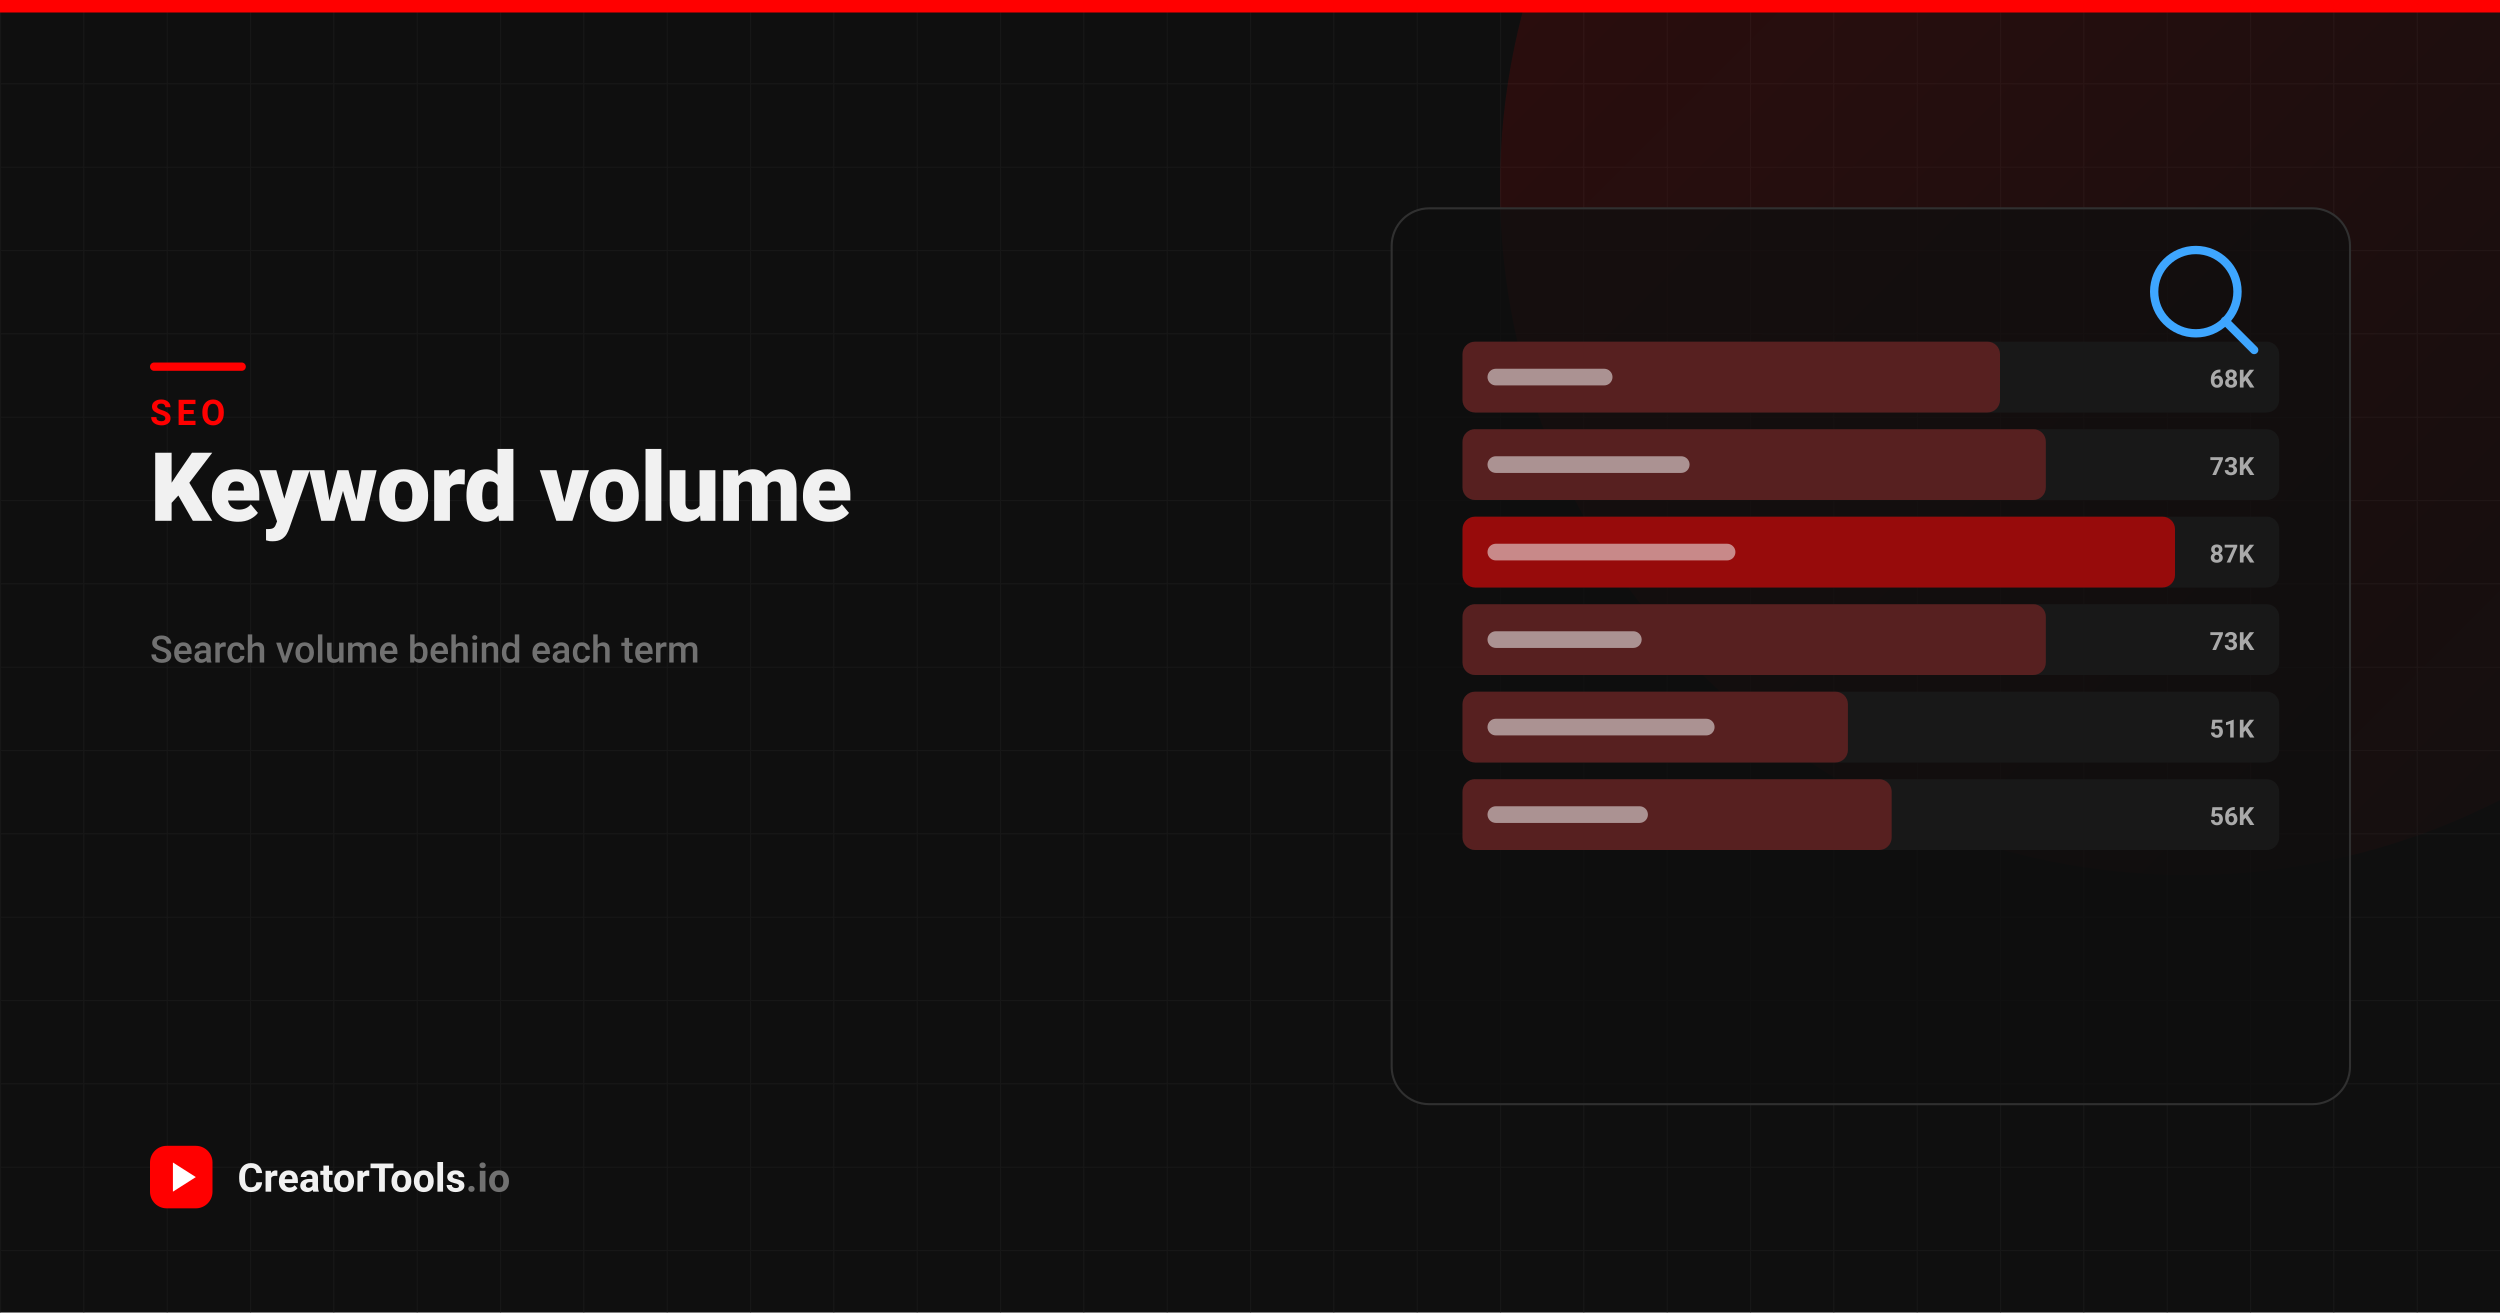
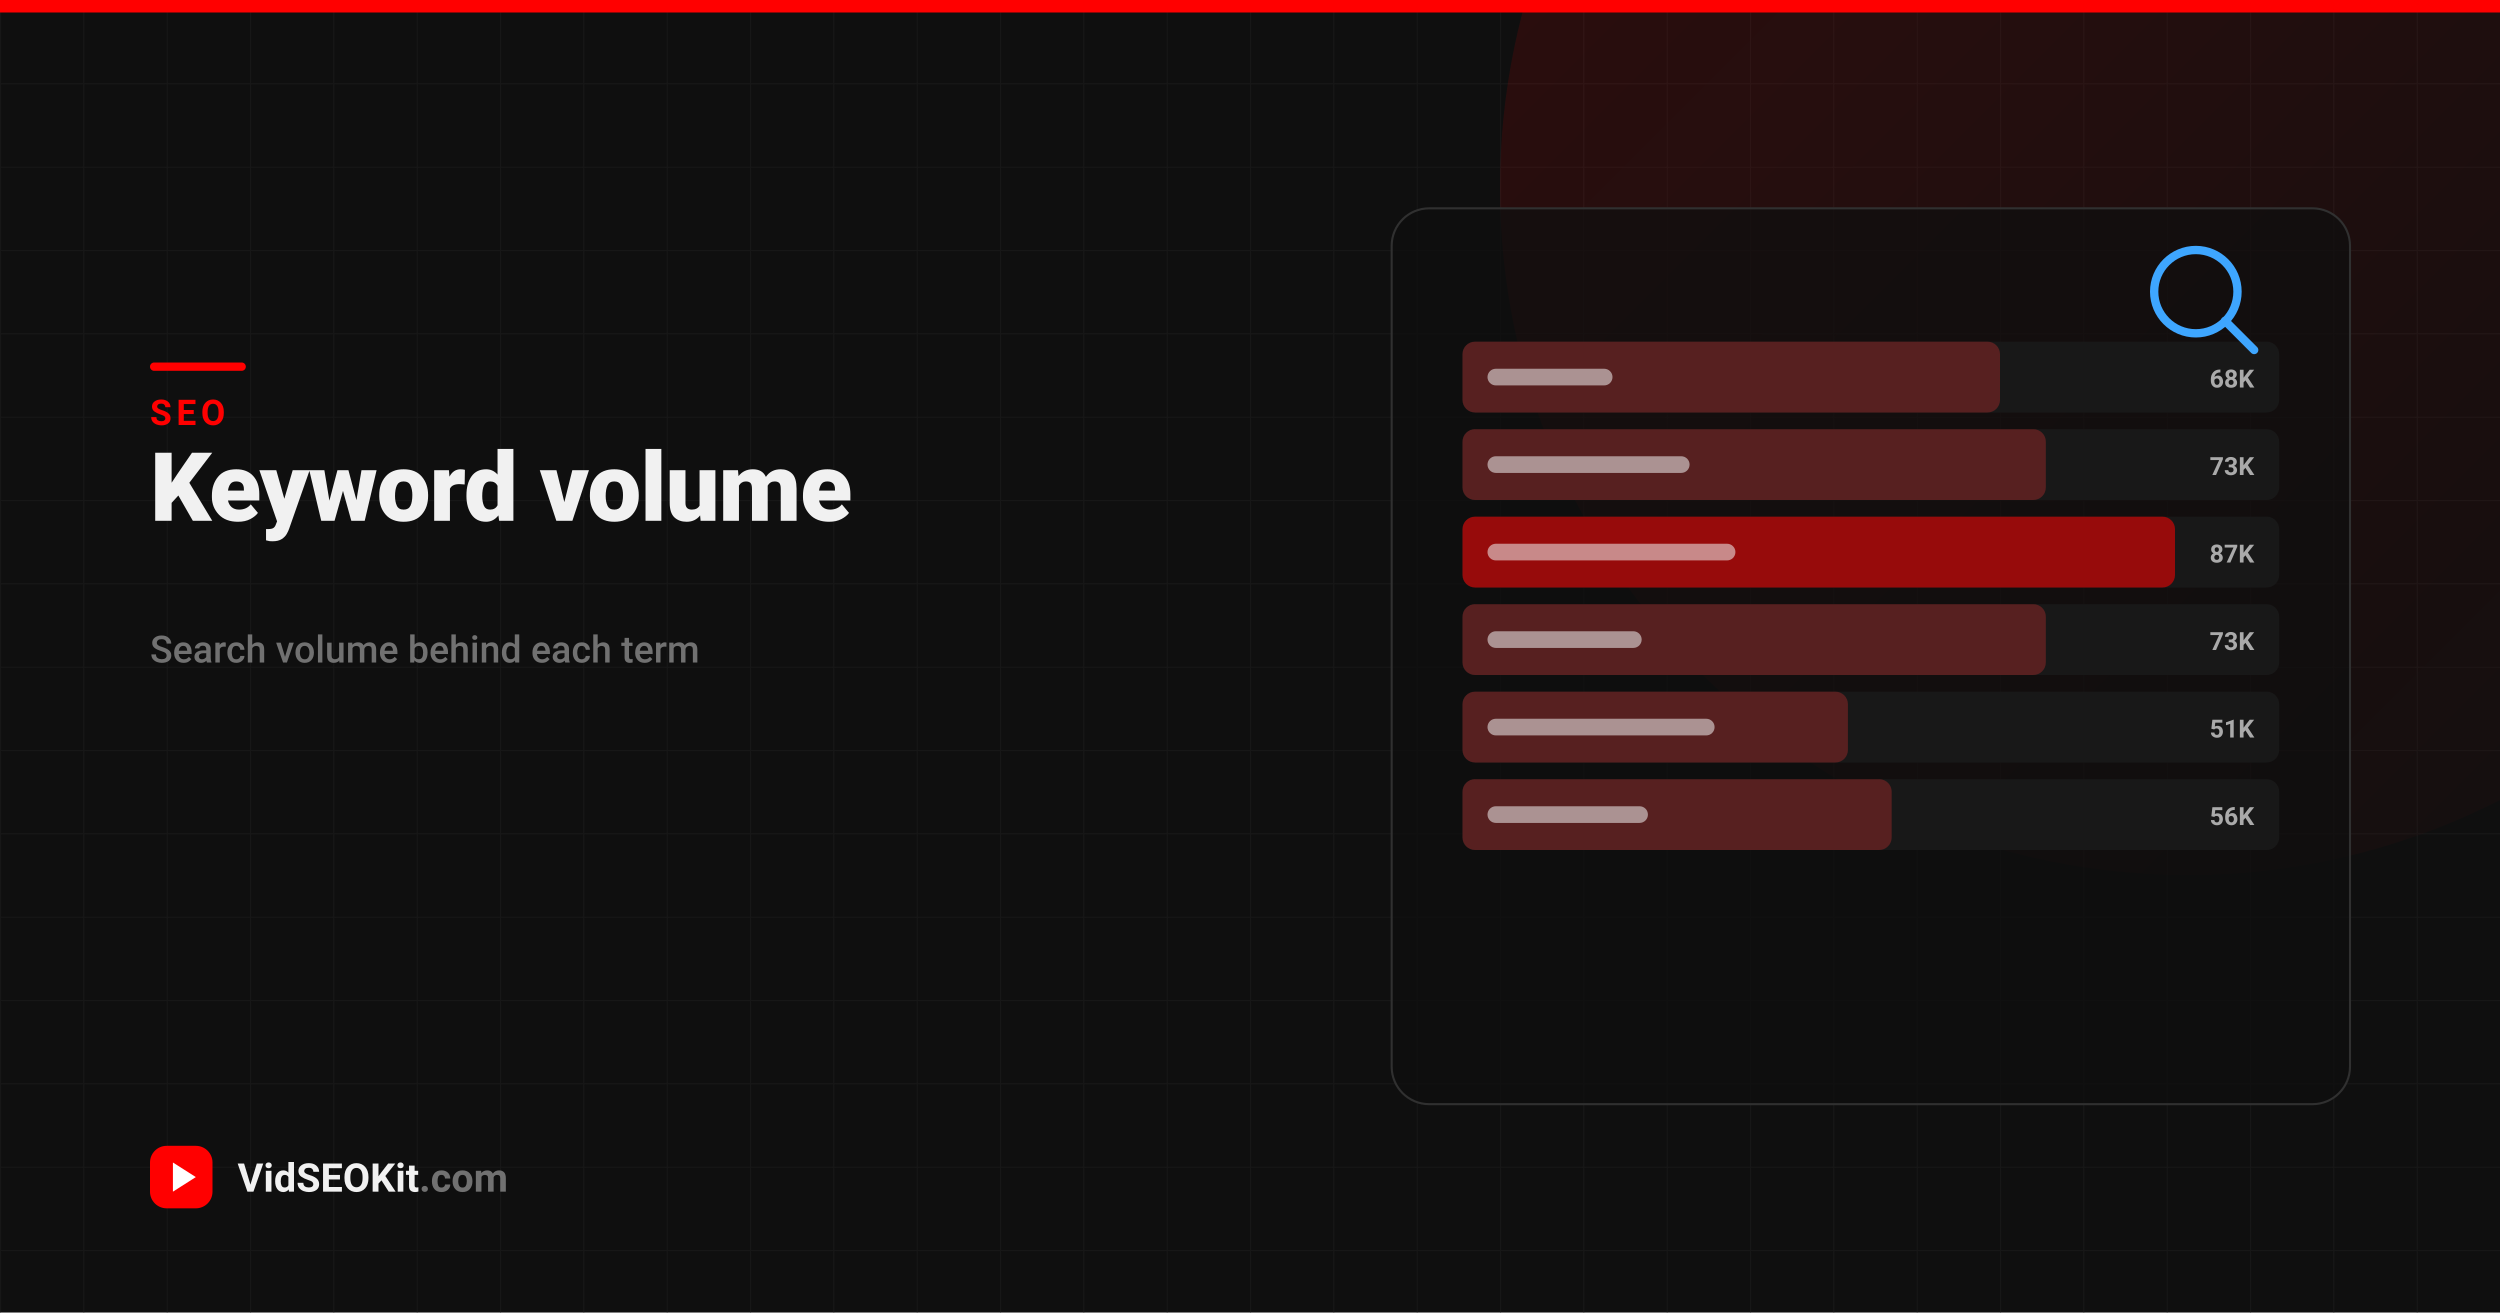
<svg xmlns="http://www.w3.org/2000/svg" width="1200" height="630" viewBox="0 0 1200 630" role="img" aria-label="YouTube Keyword Research: Finding Search Terms Your Channel Can Actually Rank For">
  <defs>
    <linearGradient id="gArea" x1="0" y1="0" x2="0" y2="1">
      <stop offset="0" stop-color="#ff0000" stop-opacity=".30" />
      <stop offset="1" stop-color="#ff0000" stop-opacity="0" />
    </linearGradient>
    <linearGradient id="gGlow" x1="0" y1="0" x2="1" y2="1">
      <stop offset="0" stop-color="#ff0000" stop-opacity=".14" />
      <stop offset="1" stop-color="#ff0000" stop-opacity="0" />
    </linearGradient>
    <pattern id="gGrid" width="40" height="40" patternUnits="userSpaceOnUse">
      <path d="M40 0H0V40" fill="none" stroke="#1e1e1e" stroke-width="1" />
    </pattern>
  </defs>
  <rect width="1200" height="630" fill="#0f0f0f" />
  <rect width="1200" height="630" fill="url(#gGrid)" opacity=".55" />
  <circle cx="1050" cy="90" r="330" fill="url(#gGlow)" />
  <rect width="1200" height="6" fill="#ff0000" />
  <rect x="668" y="100" width="460" height="430" rx="18" fill="#0f0f0f" fill-opacity=".72" stroke="#303030" stroke-width="1" />
  <rect x="702" y="164" width="392" height="34" rx="6" fill="#181818" />
  <rect x="702" y="164" width="258" height="34" rx="6" fill="#8a2626" opacity=".55" />
  <rect x="714" y="177" width="60" height="8" rx="4" fill="#f1f1f1" opacity=".55" />
  <text x="1082" y="186" text-anchor="end" font-family="system-ui,-apple-system,'Segoe UI',Roboto,'Helvetica Neue',Arial,sans-serif" font-size="12" font-weight="700" fill="#aaaaaa">68K</text>
  <rect x="702" y="206" width="392" height="34" rx="6" fill="#181818" />
  <rect x="702" y="206" width="280" height="34" rx="6" fill="#8a2626" opacity=".55" />
  <rect x="714" y="219" width="97" height="8" rx="4" fill="#f1f1f1" opacity=".55" />
  <text x="1082" y="228" text-anchor="end" font-family="system-ui,-apple-system,'Segoe UI',Roboto,'Helvetica Neue',Arial,sans-serif" font-size="12" font-weight="700" fill="#aaaaaa">73K</text>
  <rect x="702" y="248" width="392" height="34" rx="6" fill="#181818" />
  <rect x="702" y="248" width="342" height="34" rx="6" fill="#ff0000" opacity=".55" />
  <rect x="714" y="261" width="119" height="8" rx="4" fill="#f1f1f1" opacity=".55" />
  <text x="1082" y="270" text-anchor="end" font-family="system-ui,-apple-system,'Segoe UI',Roboto,'Helvetica Neue',Arial,sans-serif" font-size="12" font-weight="700" fill="#aaaaaa">87K</text>
  <rect x="702" y="290" width="392" height="34" rx="6" fill="#181818" />
  <rect x="702" y="290" width="280" height="34" rx="6" fill="#8a2626" opacity=".55" />
  <rect x="714" y="303" width="74" height="8" rx="4" fill="#f1f1f1" opacity=".55" />
  <text x="1082" y="312" text-anchor="end" font-family="system-ui,-apple-system,'Segoe UI',Roboto,'Helvetica Neue',Arial,sans-serif" font-size="12" font-weight="700" fill="#aaaaaa">73K</text>
  <rect x="702" y="332" width="392" height="34" rx="6" fill="#181818" />
  <rect x="702" y="332" width="185" height="34" rx="6" fill="#8a2626" opacity=".55" />
  <rect x="714" y="345" width="109" height="8" rx="4" fill="#f1f1f1" opacity=".55" />
  <text x="1082" y="354" text-anchor="end" font-family="system-ui,-apple-system,'Segoe UI',Roboto,'Helvetica Neue',Arial,sans-serif" font-size="12" font-weight="700" fill="#aaaaaa">51K</text>
  <rect x="702" y="374" width="392" height="34" rx="6" fill="#181818" />
  <rect x="702" y="374" width="206" height="34" rx="6" fill="#8a2626" opacity=".55" />
  <rect x="714" y="387" width="77" height="8" rx="4" fill="#f1f1f1" opacity=".55" />
  <text x="1082" y="396" text-anchor="end" font-family="system-ui,-apple-system,'Segoe UI',Roboto,'Helvetica Neue',Arial,sans-serif" font-size="12" font-weight="700" fill="#aaaaaa">56K</text>
  <circle cx="1054" cy="140" r="20" fill="none" stroke="#3ea6ff" stroke-width="4" />
  <line x1="1068" y1="154" x2="1082" y2="168" stroke="#3ea6ff" stroke-width="4" stroke-linecap="round" />
  <rect x="72" y="174" width="46" height="4" rx="2" fill="#ff0000" />
  <text x="72" y="204" font-family="system-ui,-apple-system,'Segoe UI',Roboto,'Helvetica Neue',Arial,sans-serif" font-size="17" font-weight="700" fill="#ff0000" letter-spacing="2.2">SEO</text>
  <text x="72" y="250" font-family="system-ui,-apple-system,'Segoe UI',Roboto,'Helvetica Neue',Arial,sans-serif" font-size="46" font-weight="800" fill="#f1f1f1" letter-spacing="-.5">Keyword volume</text>
  <text x="72" y="318" font-family="system-ui,-apple-system,'Segoe UI',Roboto,'Helvetica Neue',Arial,sans-serif" font-size="18" font-weight="500" fill="#717171">Search volume behind each term</text>
  <g transform="translate(72 566)">
    <rect x="0" y="-16" width="30" height="30" rx="8" fill="#ff0000" />
    <polygon points="11,-8 11,6 22,-1" fill="#fff" />
-     <text x="42" y="6" font-family="system-ui,-apple-system,'Segoe UI',Roboto,'Helvetica Neue',Arial,sans-serif" font-size="19" font-weight="700" fill="#f1f1f1">CreatorTools<tspan fill="#717171">.io</tspan>
+     <text x="42" y="6" font-family="system-ui,-apple-system,'Segoe UI',Roboto,'Helvetica Neue',Arial,sans-serif" font-size="19" font-weight="700" fill="#f1f1f1">VidSEOKit<tspan fill="#717171">.com</tspan>
    </text>
  </g>
</svg>
